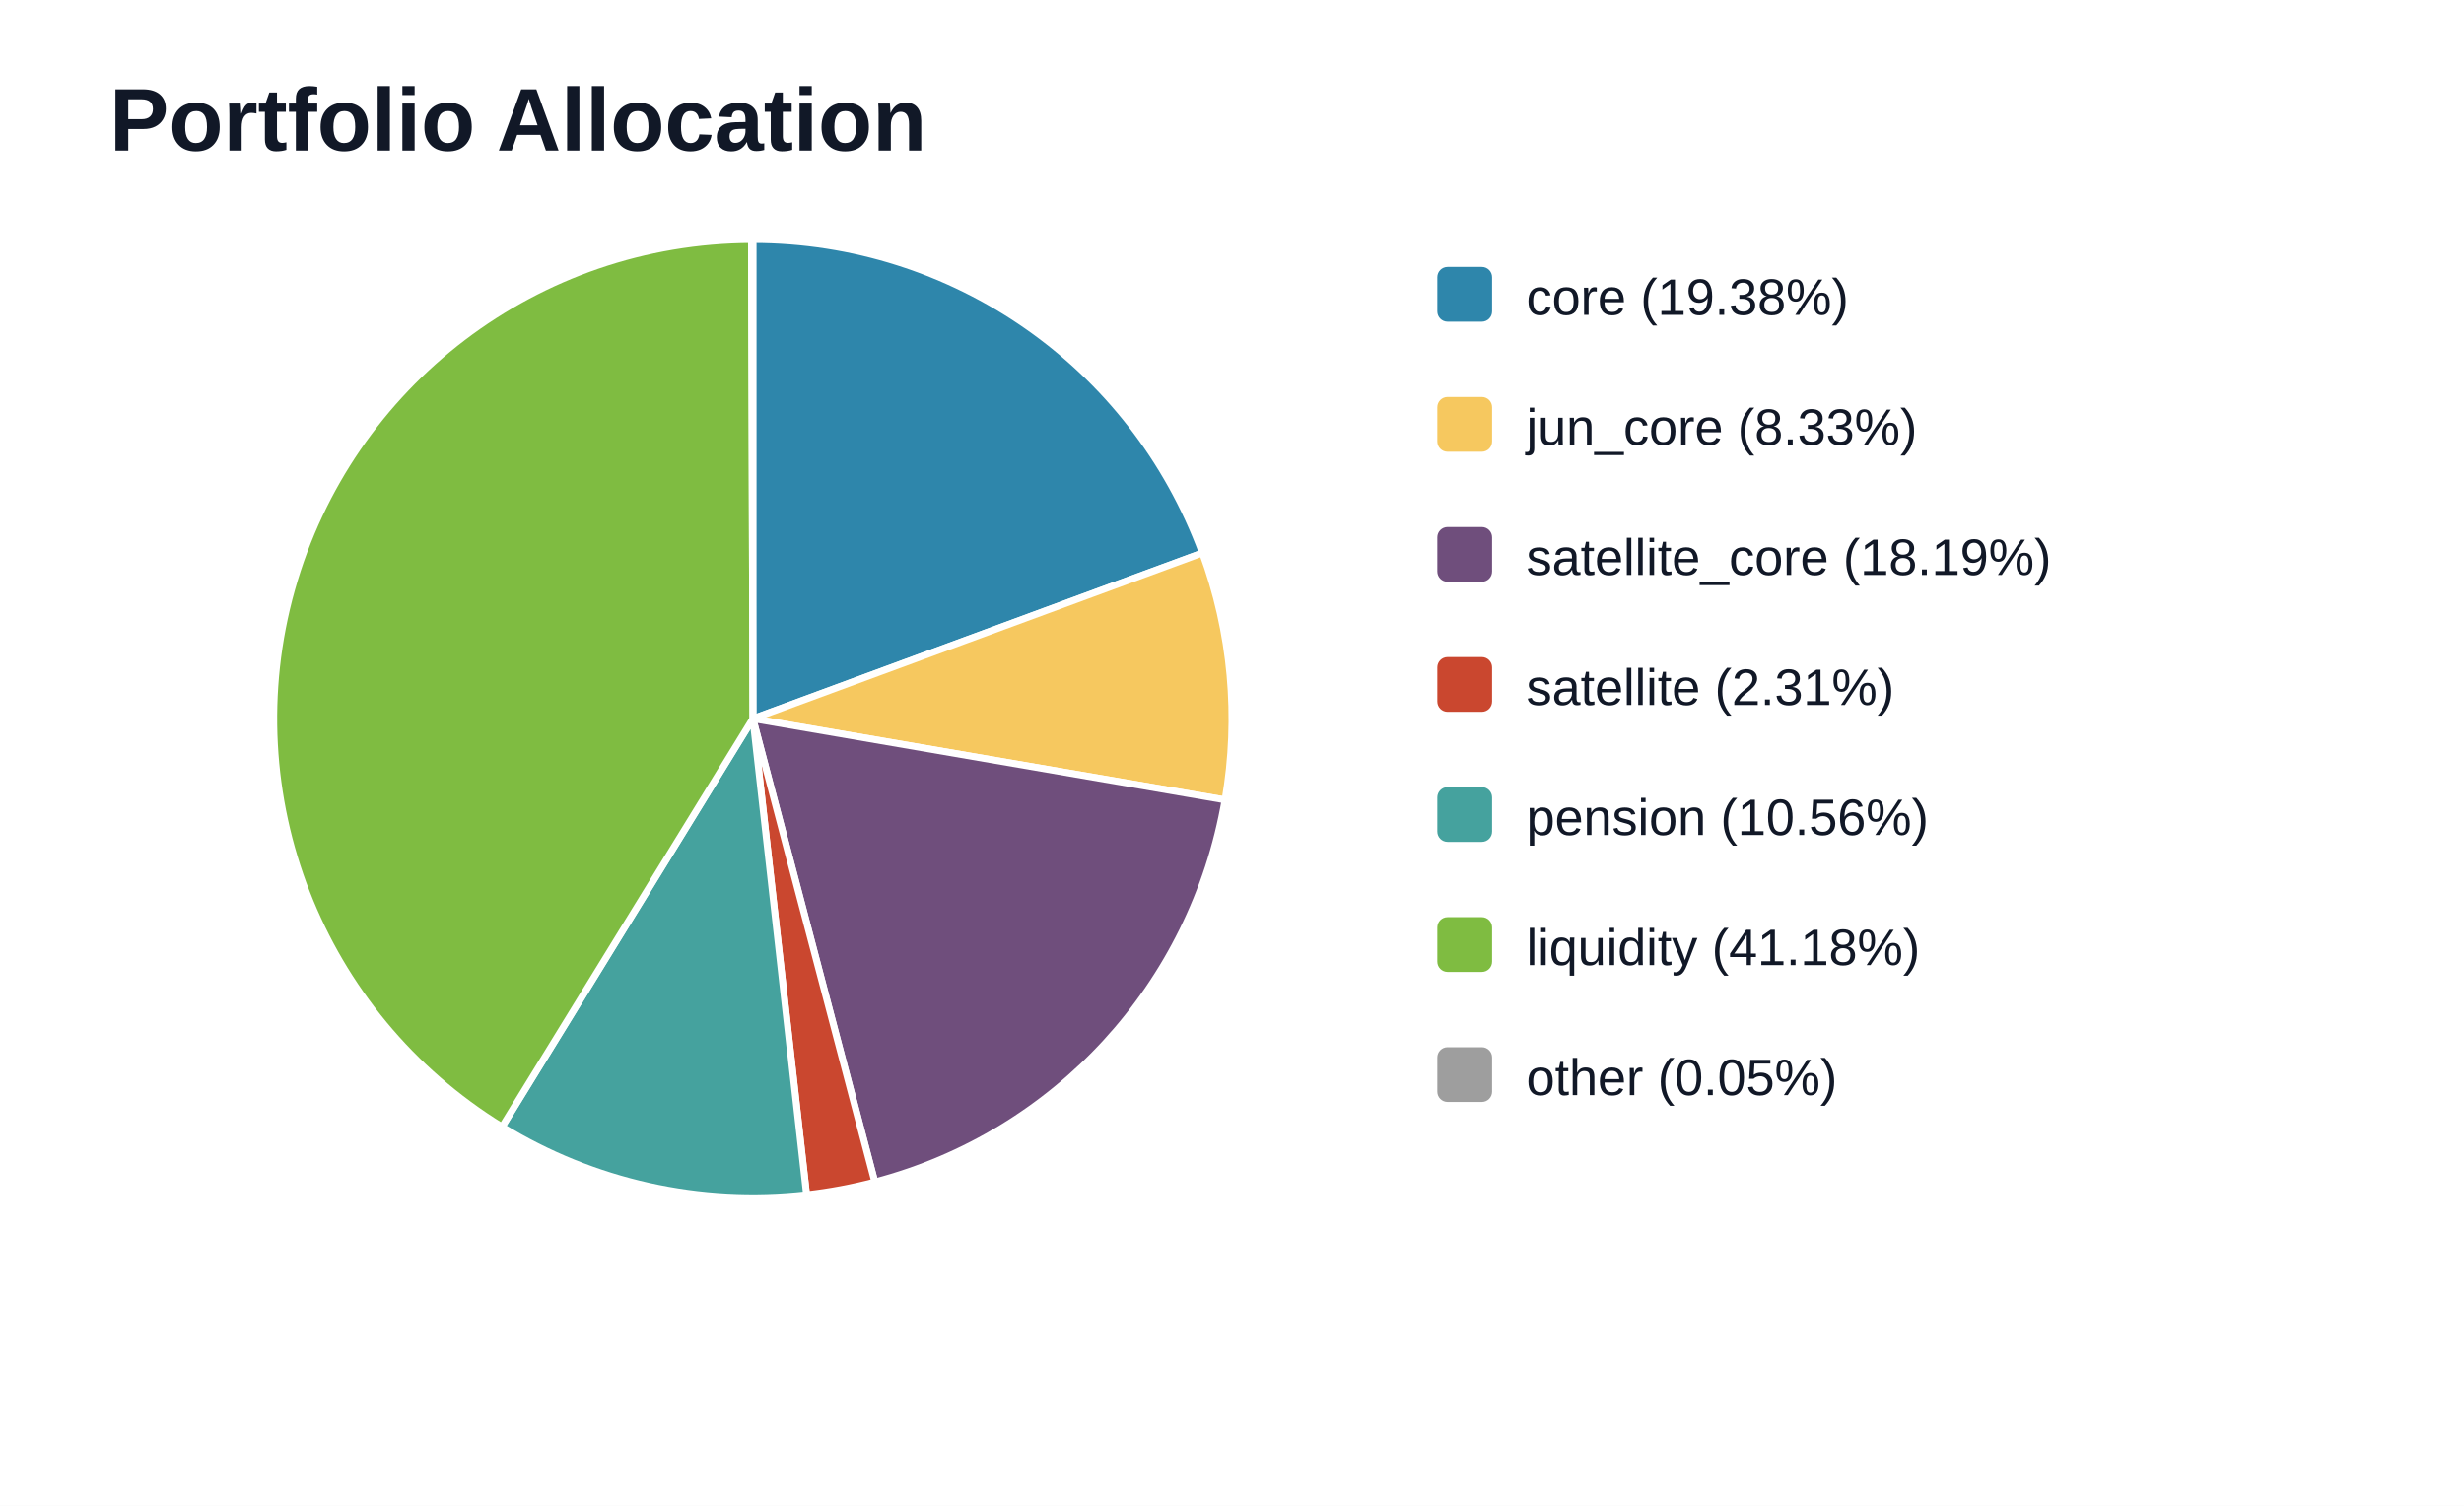
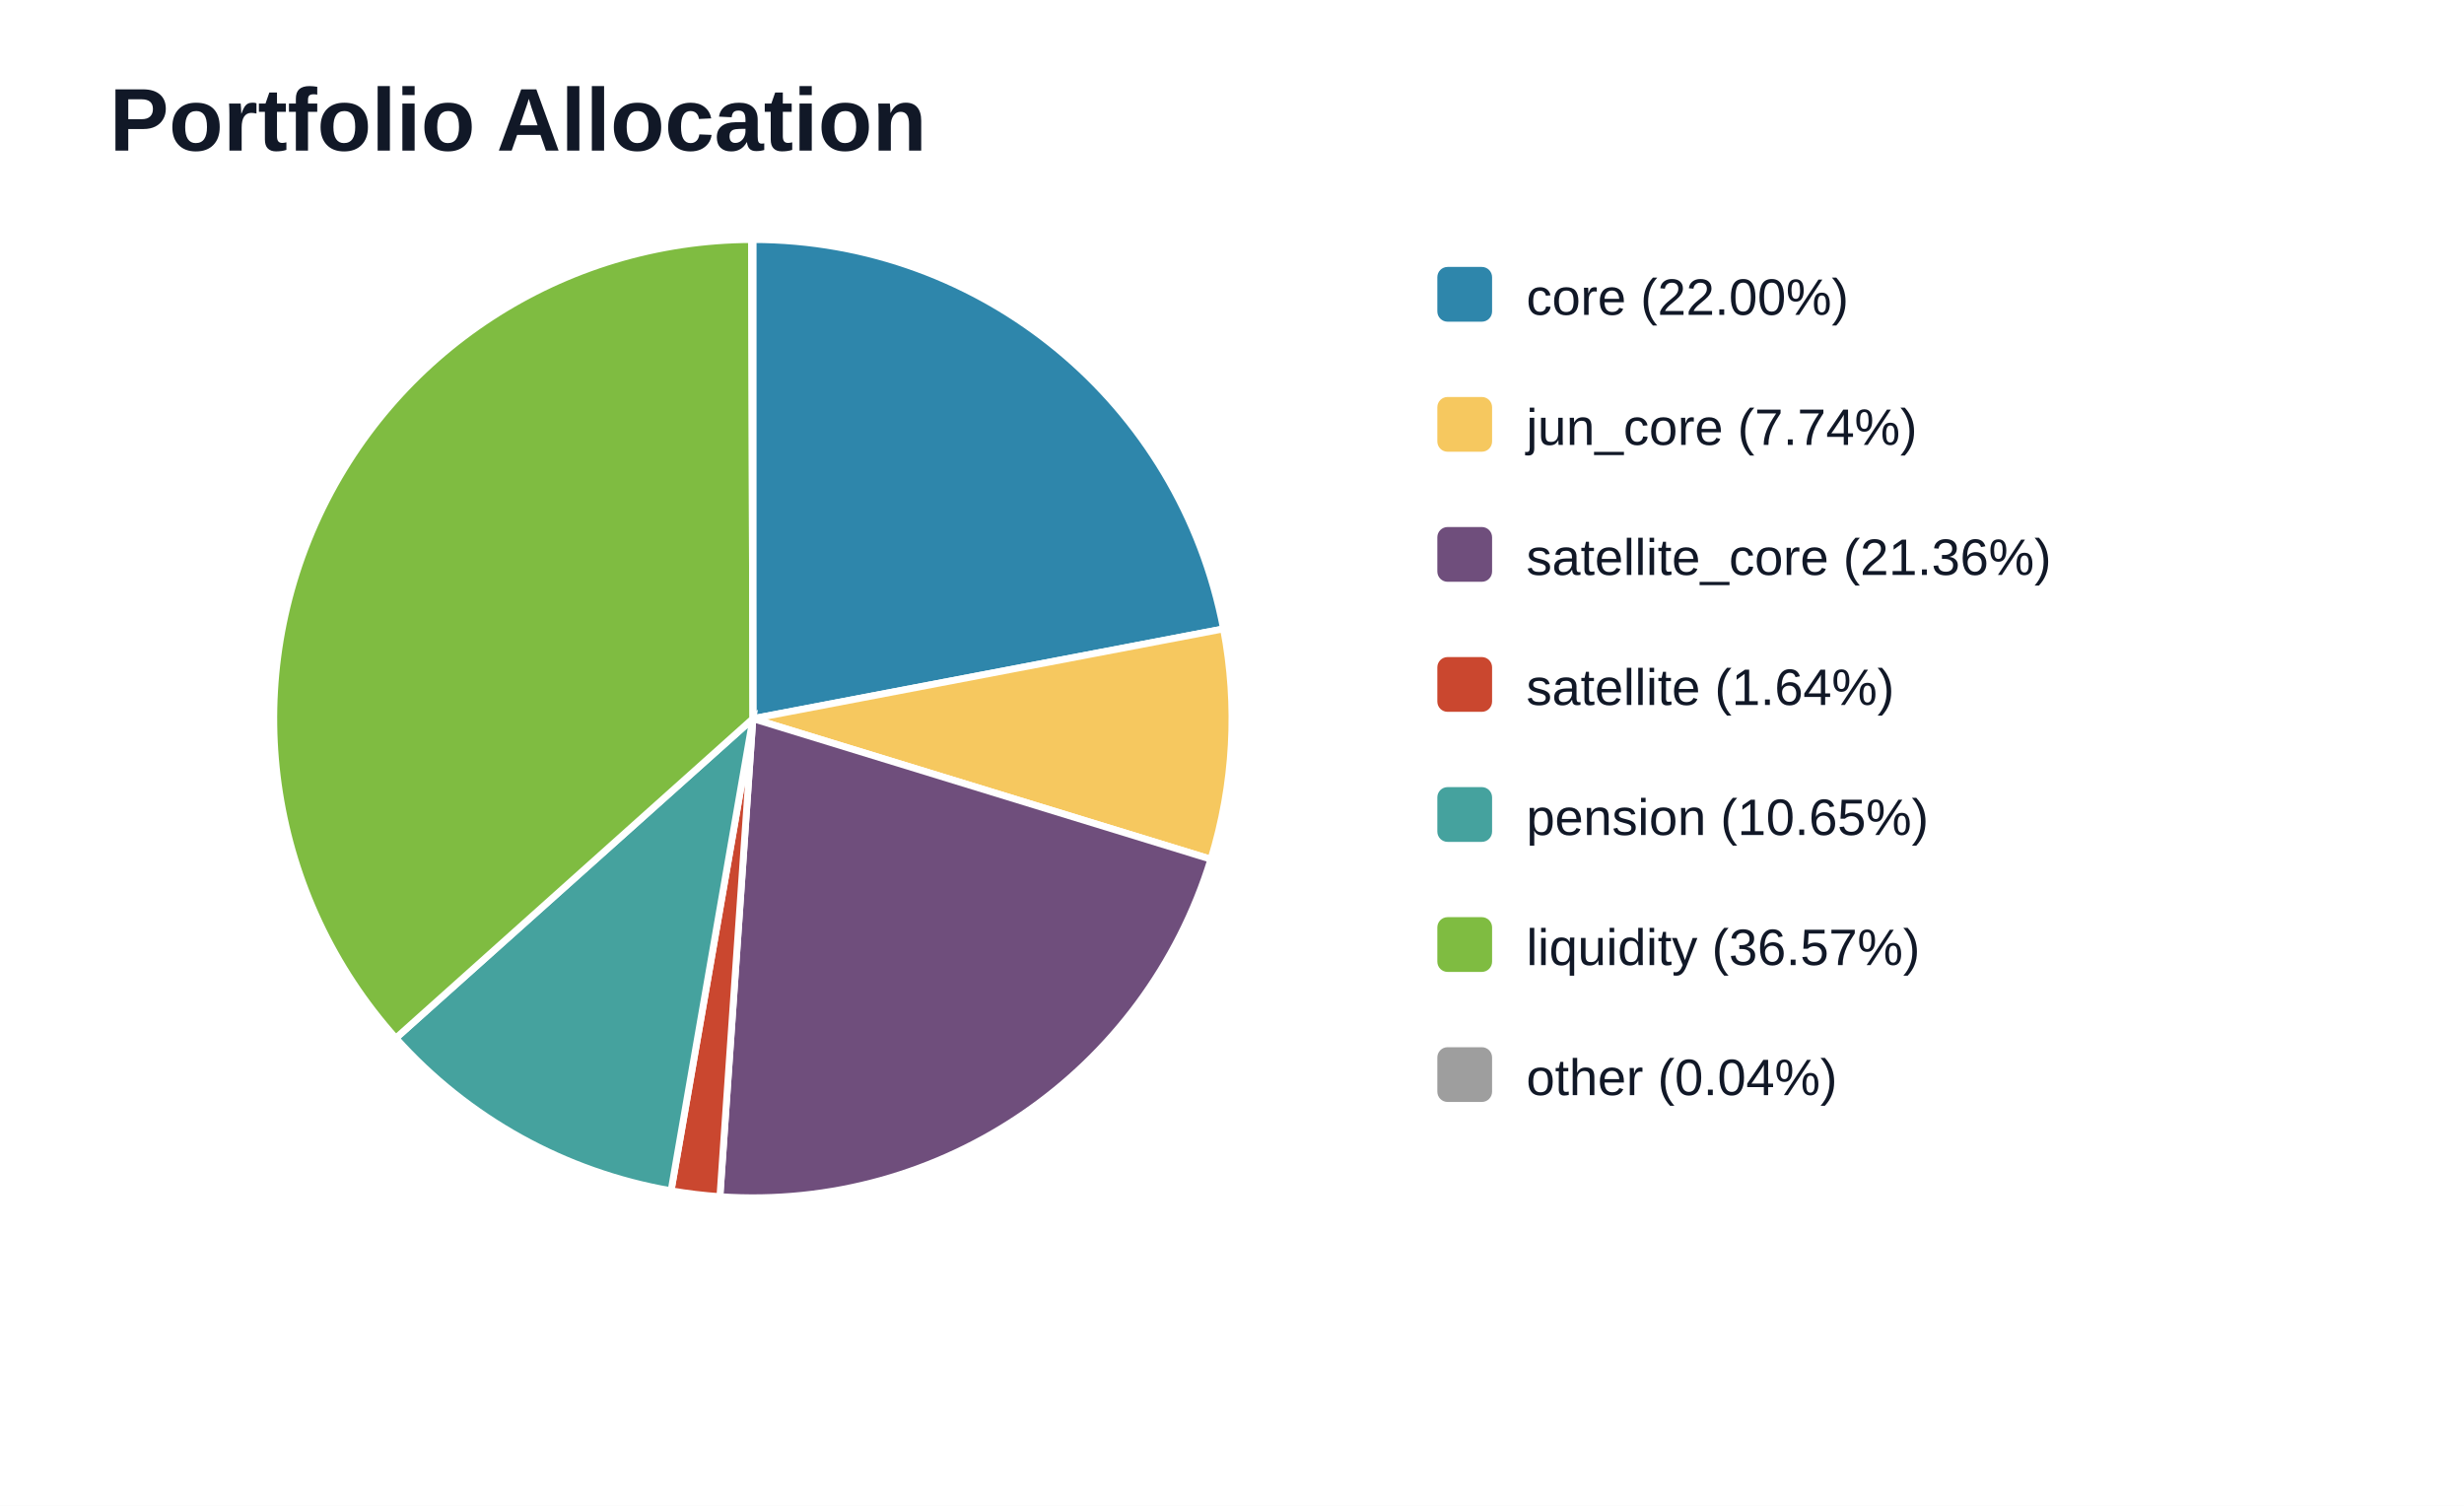
<svg xmlns="http://www.w3.org/2000/svg" width="720" height="440" viewBox="0 0 720 440" role="img" aria-labelledby="title desc">
  <rect width="100%" height="100%" fill="#ffffff" />
  <text x="32" y="44" font-family="Arial, sans-serif" font-size="26" font-weight="700" fill="#111827">Portfolio Allocation</text>
-   <path d="M 220 210 L 220 70 A 140 140 0 0 1 351.357 161.571 Z" fill="#2E86AB" stroke="#ffffff" stroke-width="2" />
-   <path d="M 220 210 L 351.357 161.571 A 140 140 0 0 1 357.972 233.741 Z" fill="#F6C85F" stroke="#ffffff" stroke-width="2" />
-   <path d="M 220 210 L 357.972 233.741 A 140 140 0 0 1 255.63 345.39 Z" fill="#6F4E7C" stroke="#ffffff" stroke-width="2" />
-   <path d="M 220 210 L 255.63 345.39 A 140 140 0 0 1 235.684 349.119 Z" fill="#CA472F" stroke="#ffffff" stroke-width="2" />
-   <path d="M 220 210 L 235.684 349.119 A 140 140 0 0 1 146.69 329.271 Z" fill="#45A29E" stroke="#ffffff" stroke-width="2" />
-   <path d="M 220 210 L 146.69 329.271 A 140 140 0 0 1 219.599 70.001 Z" fill="#7FBC41" stroke="#ffffff" stroke-width="2" />
-   <path d="M 220 210 L 219.599 70.001 A 140 140 0 0 1 220 70 Z" fill="#9E9E9E" stroke="#ffffff" stroke-width="2" />
+   <path d="M 220 210 L 220 70 A 140 140 0 0 1 357.52 183.763 Z" fill="#2E86AB" stroke="#ffffff" stroke-width="2" />
+   <path d="M 220 210 L 357.52 183.763 A 140 140 0 0 1 353.838 251.077 Z" fill="#F6C85F" stroke="#ffffff" stroke-width="2" />
+   <path d="M 220 210 L 353.838 251.077 A 140 140 0 0 1 210.365 349.668 Z" fill="#6F4E7C" stroke="#ffffff" stroke-width="2" />
+   <path d="M 220 210 L 210.365 349.668 A 140 140 0 0 1 196.092 347.943 Z" fill="#CA472F" stroke="#ffffff" stroke-width="2" />
+   <path d="M 220 210 L 196.092 347.943 A 140 140 0 0 1 115.668 303.354 Z" fill="#45A29E" stroke="#ffffff" stroke-width="2" />
+   <path d="M 220 210 L 115.668 303.354 A 140 140 0 0 1 219.621 70.001 Z" fill="#7FBC41" stroke="#ffffff" stroke-width="2" />
+   <path d="M 220 210 L 219.621 70.001 A 140 140 0 0 1 220 70 Z" fill="#9E9E9E" stroke="#ffffff" stroke-width="2" />
  <rect x="420" y="78" width="16" height="16" rx="3" fill="#2E86AB" />
-   <text x="446" y="92" font-family="Arial, sans-serif" font-size="15" fill="#111827">core (19.38%)</text>
+   <text x="446" y="92" font-family="Arial, sans-serif" font-size="15" fill="#111827">core (22.00%)</text>
  <rect x="420" y="116" width="16" height="16" rx="3" fill="#F6C85F" />
-   <text x="446" y="130" font-family="Arial, sans-serif" font-size="15" fill="#111827">jun_core (8.33%)</text>
+   <text x="446" y="130" font-family="Arial, sans-serif" font-size="15" fill="#111827">jun_core (7.74%)</text>
  <rect x="420" y="154" width="16" height="16" rx="3" fill="#6F4E7C" />
-   <text x="446" y="168" font-family="Arial, sans-serif" font-size="15" fill="#111827">satellite_core (18.19%)</text>
+   <text x="446" y="168" font-family="Arial, sans-serif" font-size="15" fill="#111827">satellite_core (21.36%)</text>
  <rect x="420" y="192" width="16" height="16" rx="3" fill="#CA472F" />
-   <text x="446" y="206" font-family="Arial, sans-serif" font-size="15" fill="#111827">satellite (2.31%)</text>
+   <text x="446" y="206" font-family="Arial, sans-serif" font-size="15" fill="#111827">satellite (1.64%)</text>
  <rect x="420" y="230" width="16" height="16" rx="3" fill="#45A29E" />
-   <text x="446" y="244" font-family="Arial, sans-serif" font-size="15" fill="#111827">pension (10.56%)</text>
+   <text x="446" y="244" font-family="Arial, sans-serif" font-size="15" fill="#111827">pension (10.65%)</text>
  <rect x="420" y="268" width="16" height="16" rx="3" fill="#7FBC41" />
-   <text x="446" y="282" font-family="Arial, sans-serif" font-size="15" fill="#111827">liquidity (41.18%)</text>
+   <text x="446" y="282" font-family="Arial, sans-serif" font-size="15" fill="#111827">liquidity (36.57%)</text>
  <rect x="420" y="306" width="16" height="16" rx="3" fill="#9E9E9E" />
-   <text x="446" y="320" font-family="Arial, sans-serif" font-size="15" fill="#111827">other (0.05%)</text>
+   <text x="446" y="320" font-family="Arial, sans-serif" font-size="15" fill="#111827">other (0.04%)</text>
</svg>
